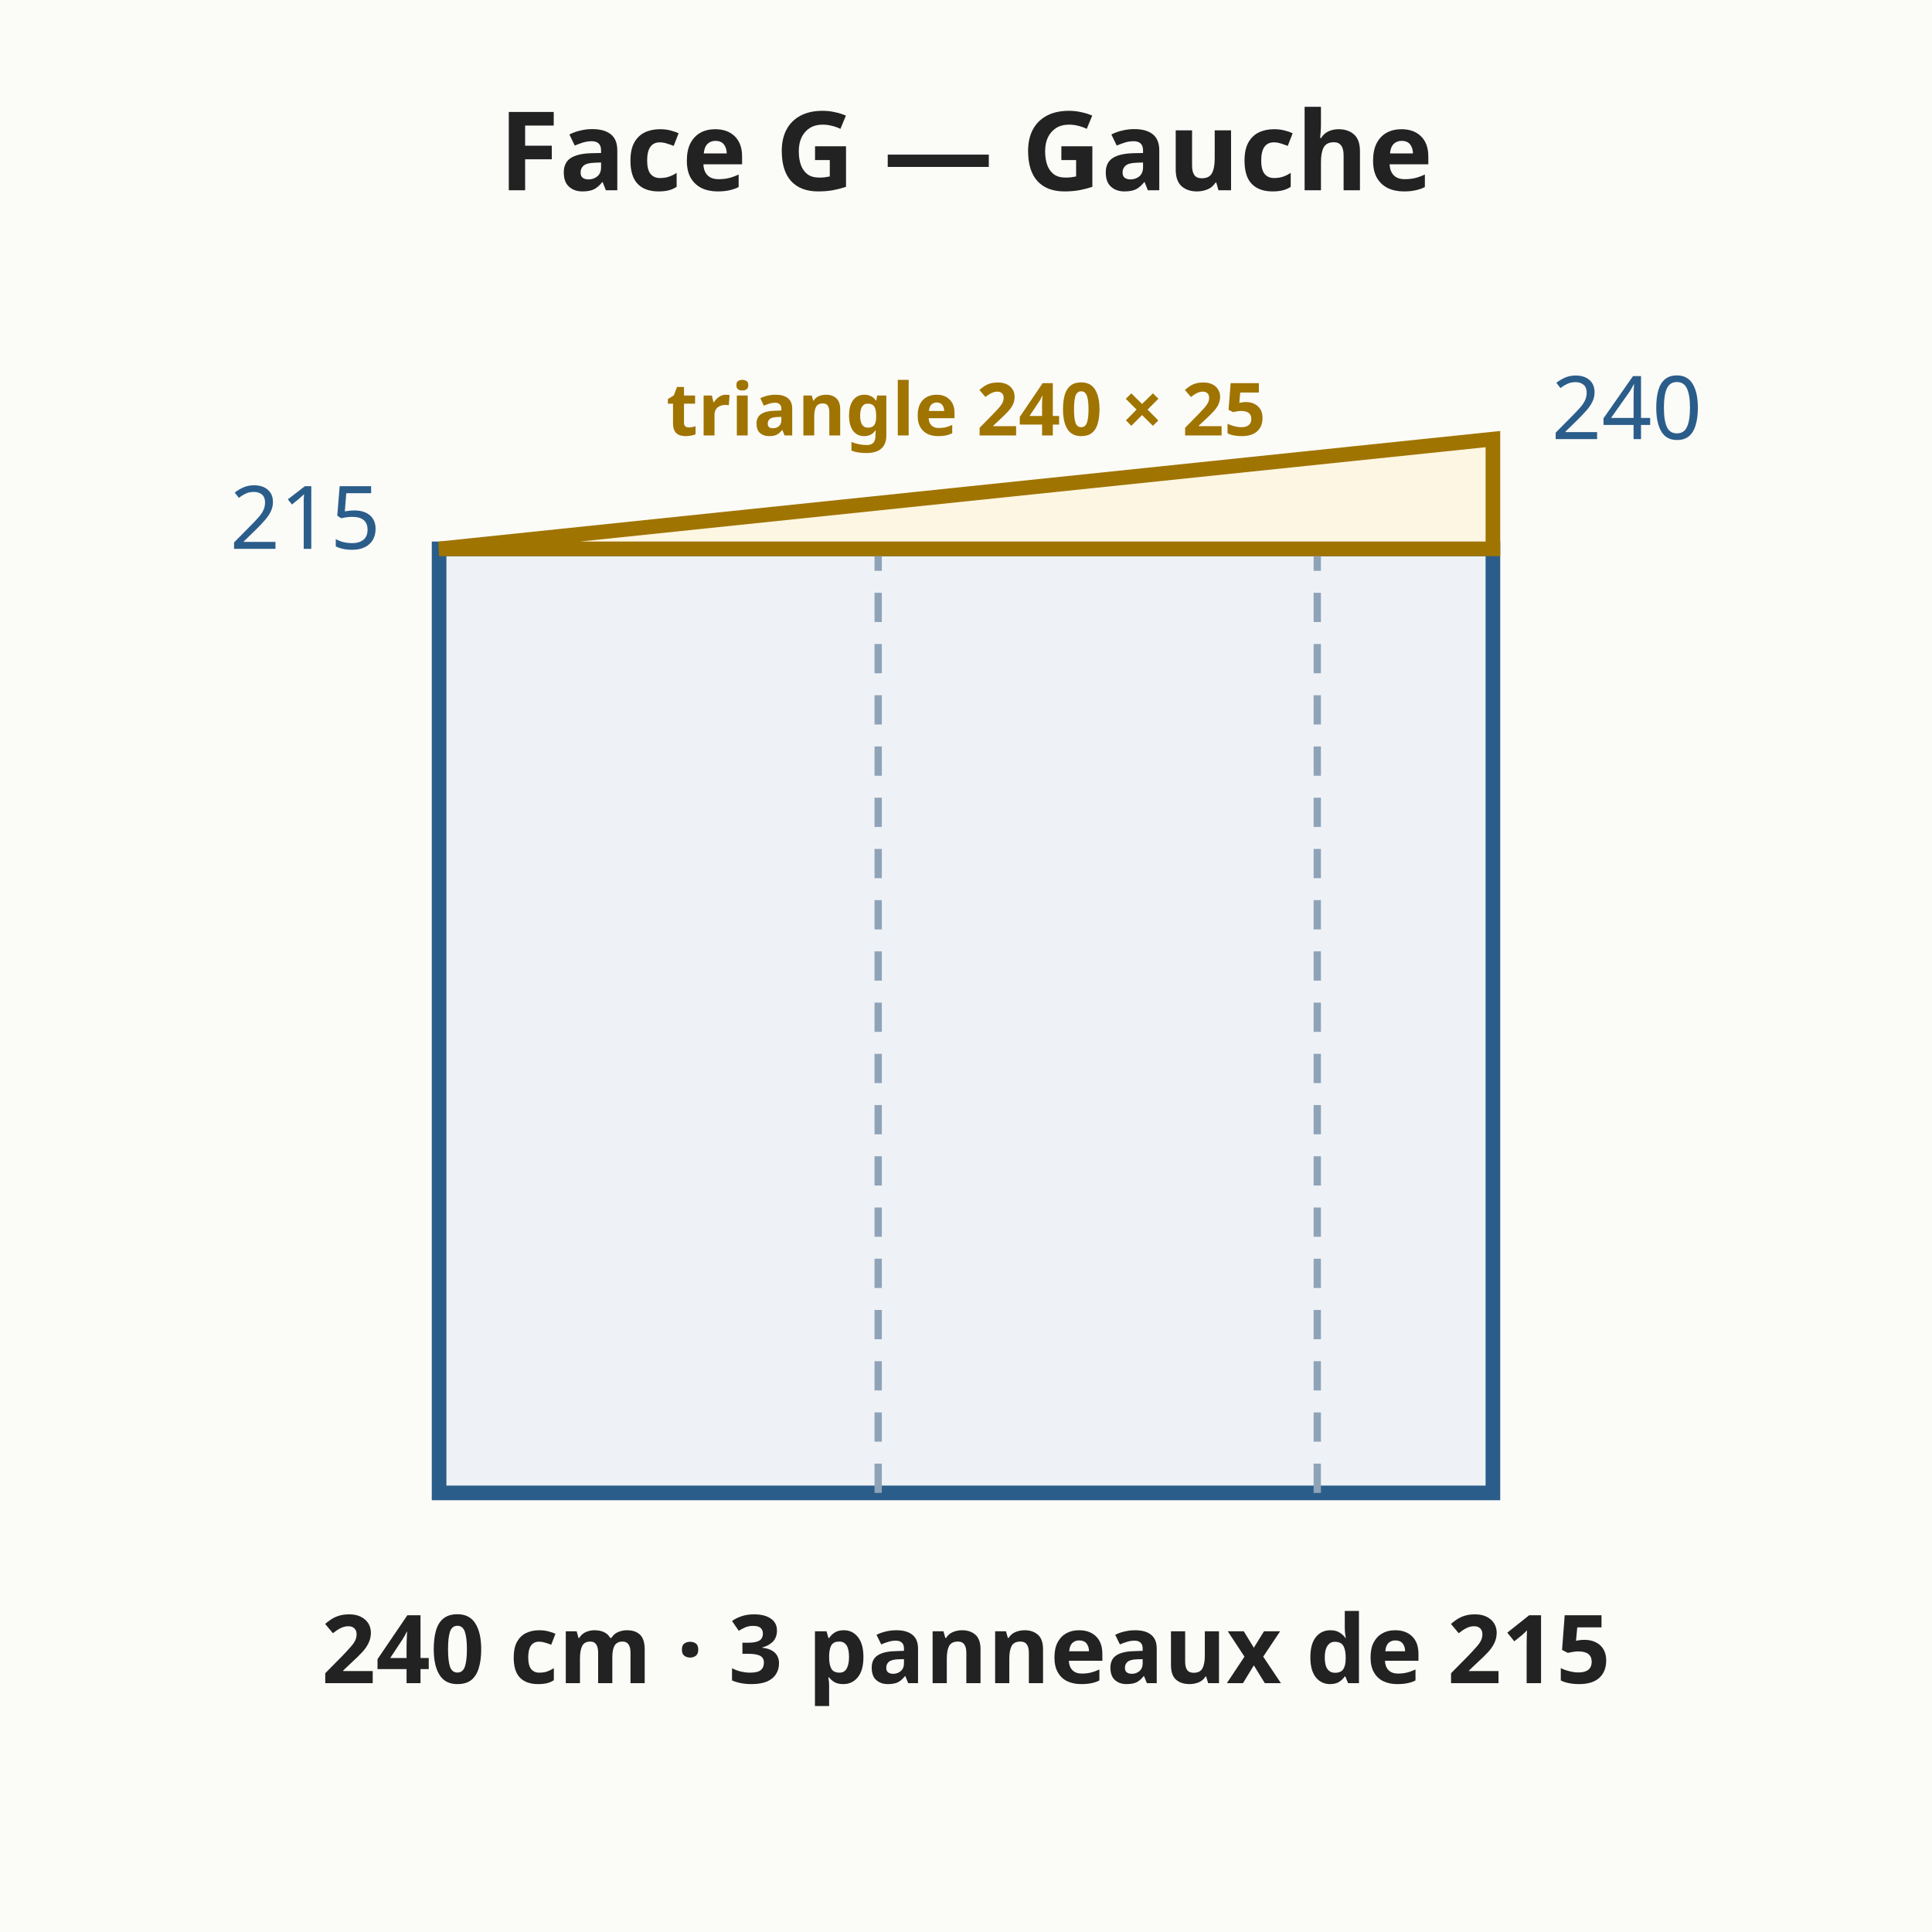
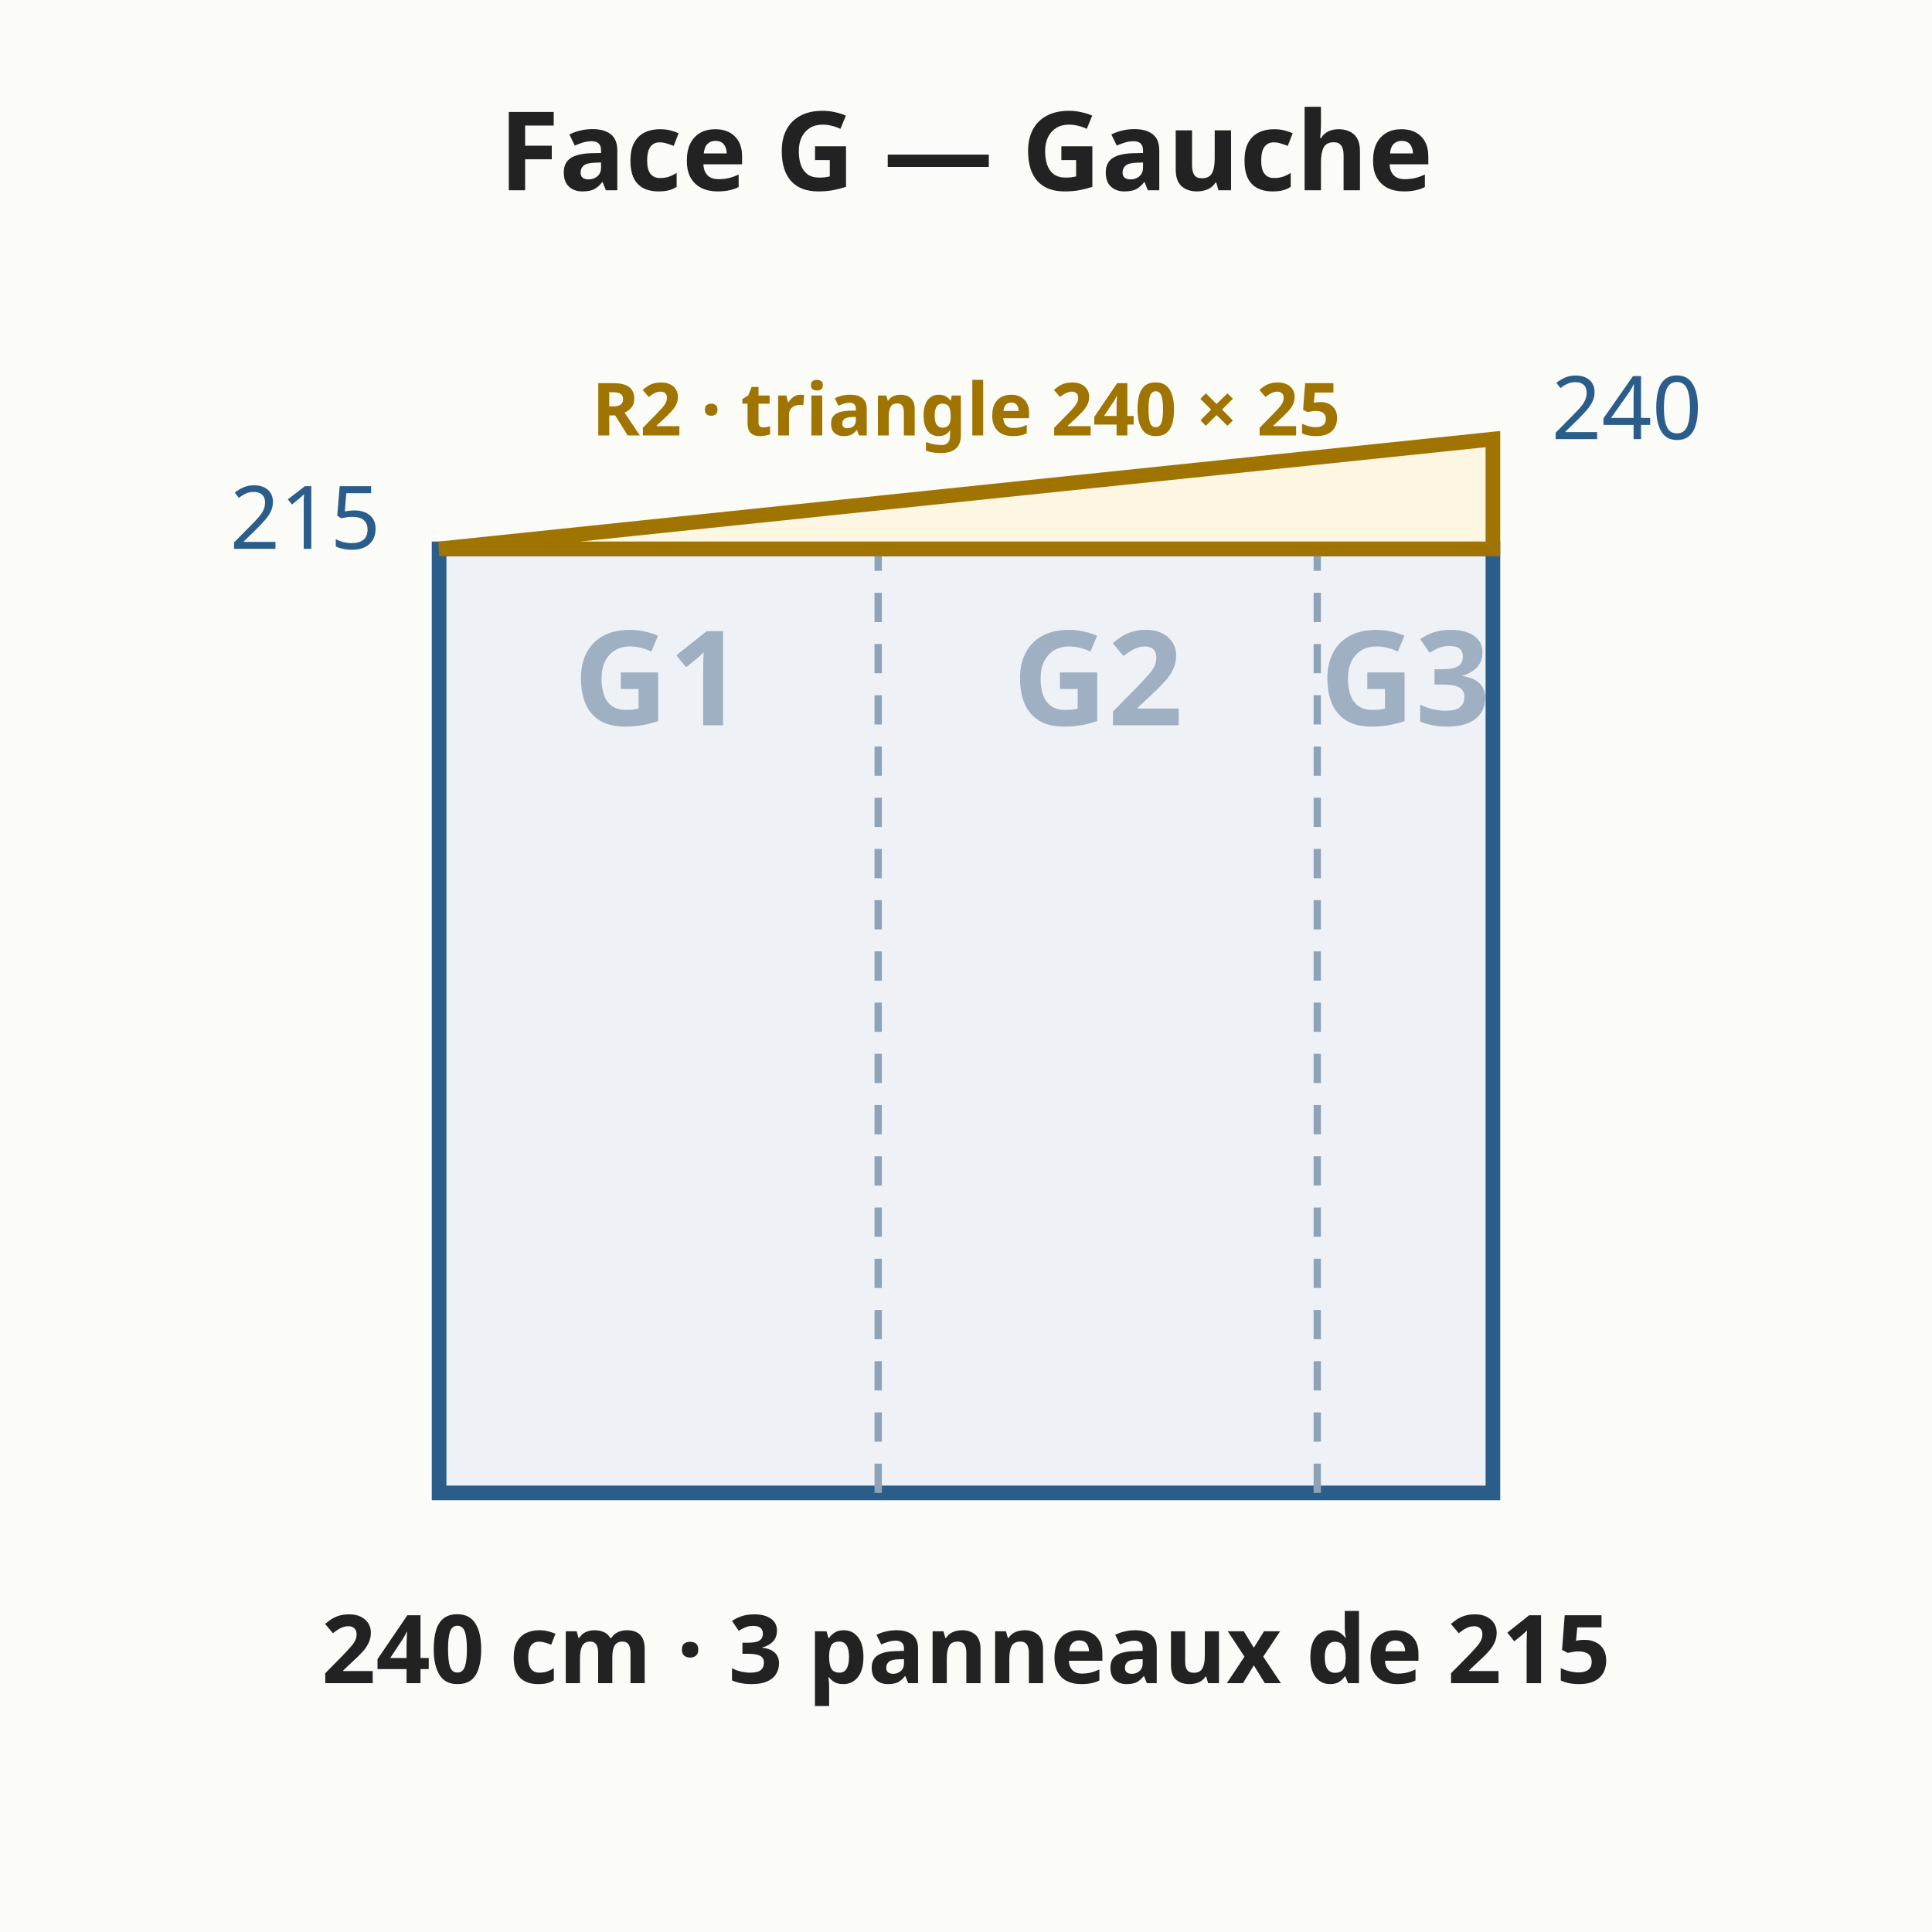
<svg xmlns="http://www.w3.org/2000/svg" viewBox="0 0 264 264" font-family="system-ui,sans-serif" font-size="13">
  <rect width="264" height="264" fill="#fbfbf8" />
  <polygon points="60.0,204.0 204.0,204.0 204.0,75.0 60.0,75.0" fill="#eef2f6" stroke="#2b5d8a" stroke-width="2" />
  <line x1="120.0" y1="204.0" x2="120.0" y2="75.0" stroke="#8fa3b8" stroke-width="1" stroke-dasharray="4 3" />
  <line x1="180.0" y1="204.0" x2="180.0" y2="75.0" stroke="#8fa3b8" stroke-width="1" stroke-dasharray="4 3" />
  <polygon points="60.0,75.0 204.0,75.0 204.0,60.0 60.0,75.0" fill="#fdf6e3" stroke="#a07400" stroke-width="2" />
-   <text x="132.0" y="59.5" text-anchor="middle" fill="#a07400" font-size="10" font-weight="bold">triangle 240 × 25</text>
+   <text x="132.0" y="59.5" text-anchor="middle" fill="#a07400" font-size="10" font-weight="bold">R2 · triangle 240 × 25</text>
+   <text x="90.0" y="99.1" text-anchor="middle" fill="#9fb0c2" font-size="18" font-weight="bold">G1</text>
+   <text x="150.0" y="99.1" text-anchor="middle" fill="#9fb0c2" font-size="18" font-weight="bold">G2</text>
+   <text x="192.0" y="99.1" text-anchor="middle" fill="#9fb0c2" font-size="18" font-weight="bold">G3</text>
  <text x="132.0" y="230.0" text-anchor="middle" fill="#222" font-size="13" font-weight="bold">240 cm · 3 panneaux de 215</text>
  <text x="52.0" y="75.0" text-anchor="end" fill="#2b5d8a" font-size="12" font-weight="normal">215</text>
  <text x="212.0" y="60.0" text-anchor="start" fill="#2b5d8a" font-size="12" font-weight="normal">240</text>
  <text x="132.0" y="26.0" text-anchor="middle" fill="#222" font-size="15" font-weight="bold">Face G — Gauche</text>
</svg>
